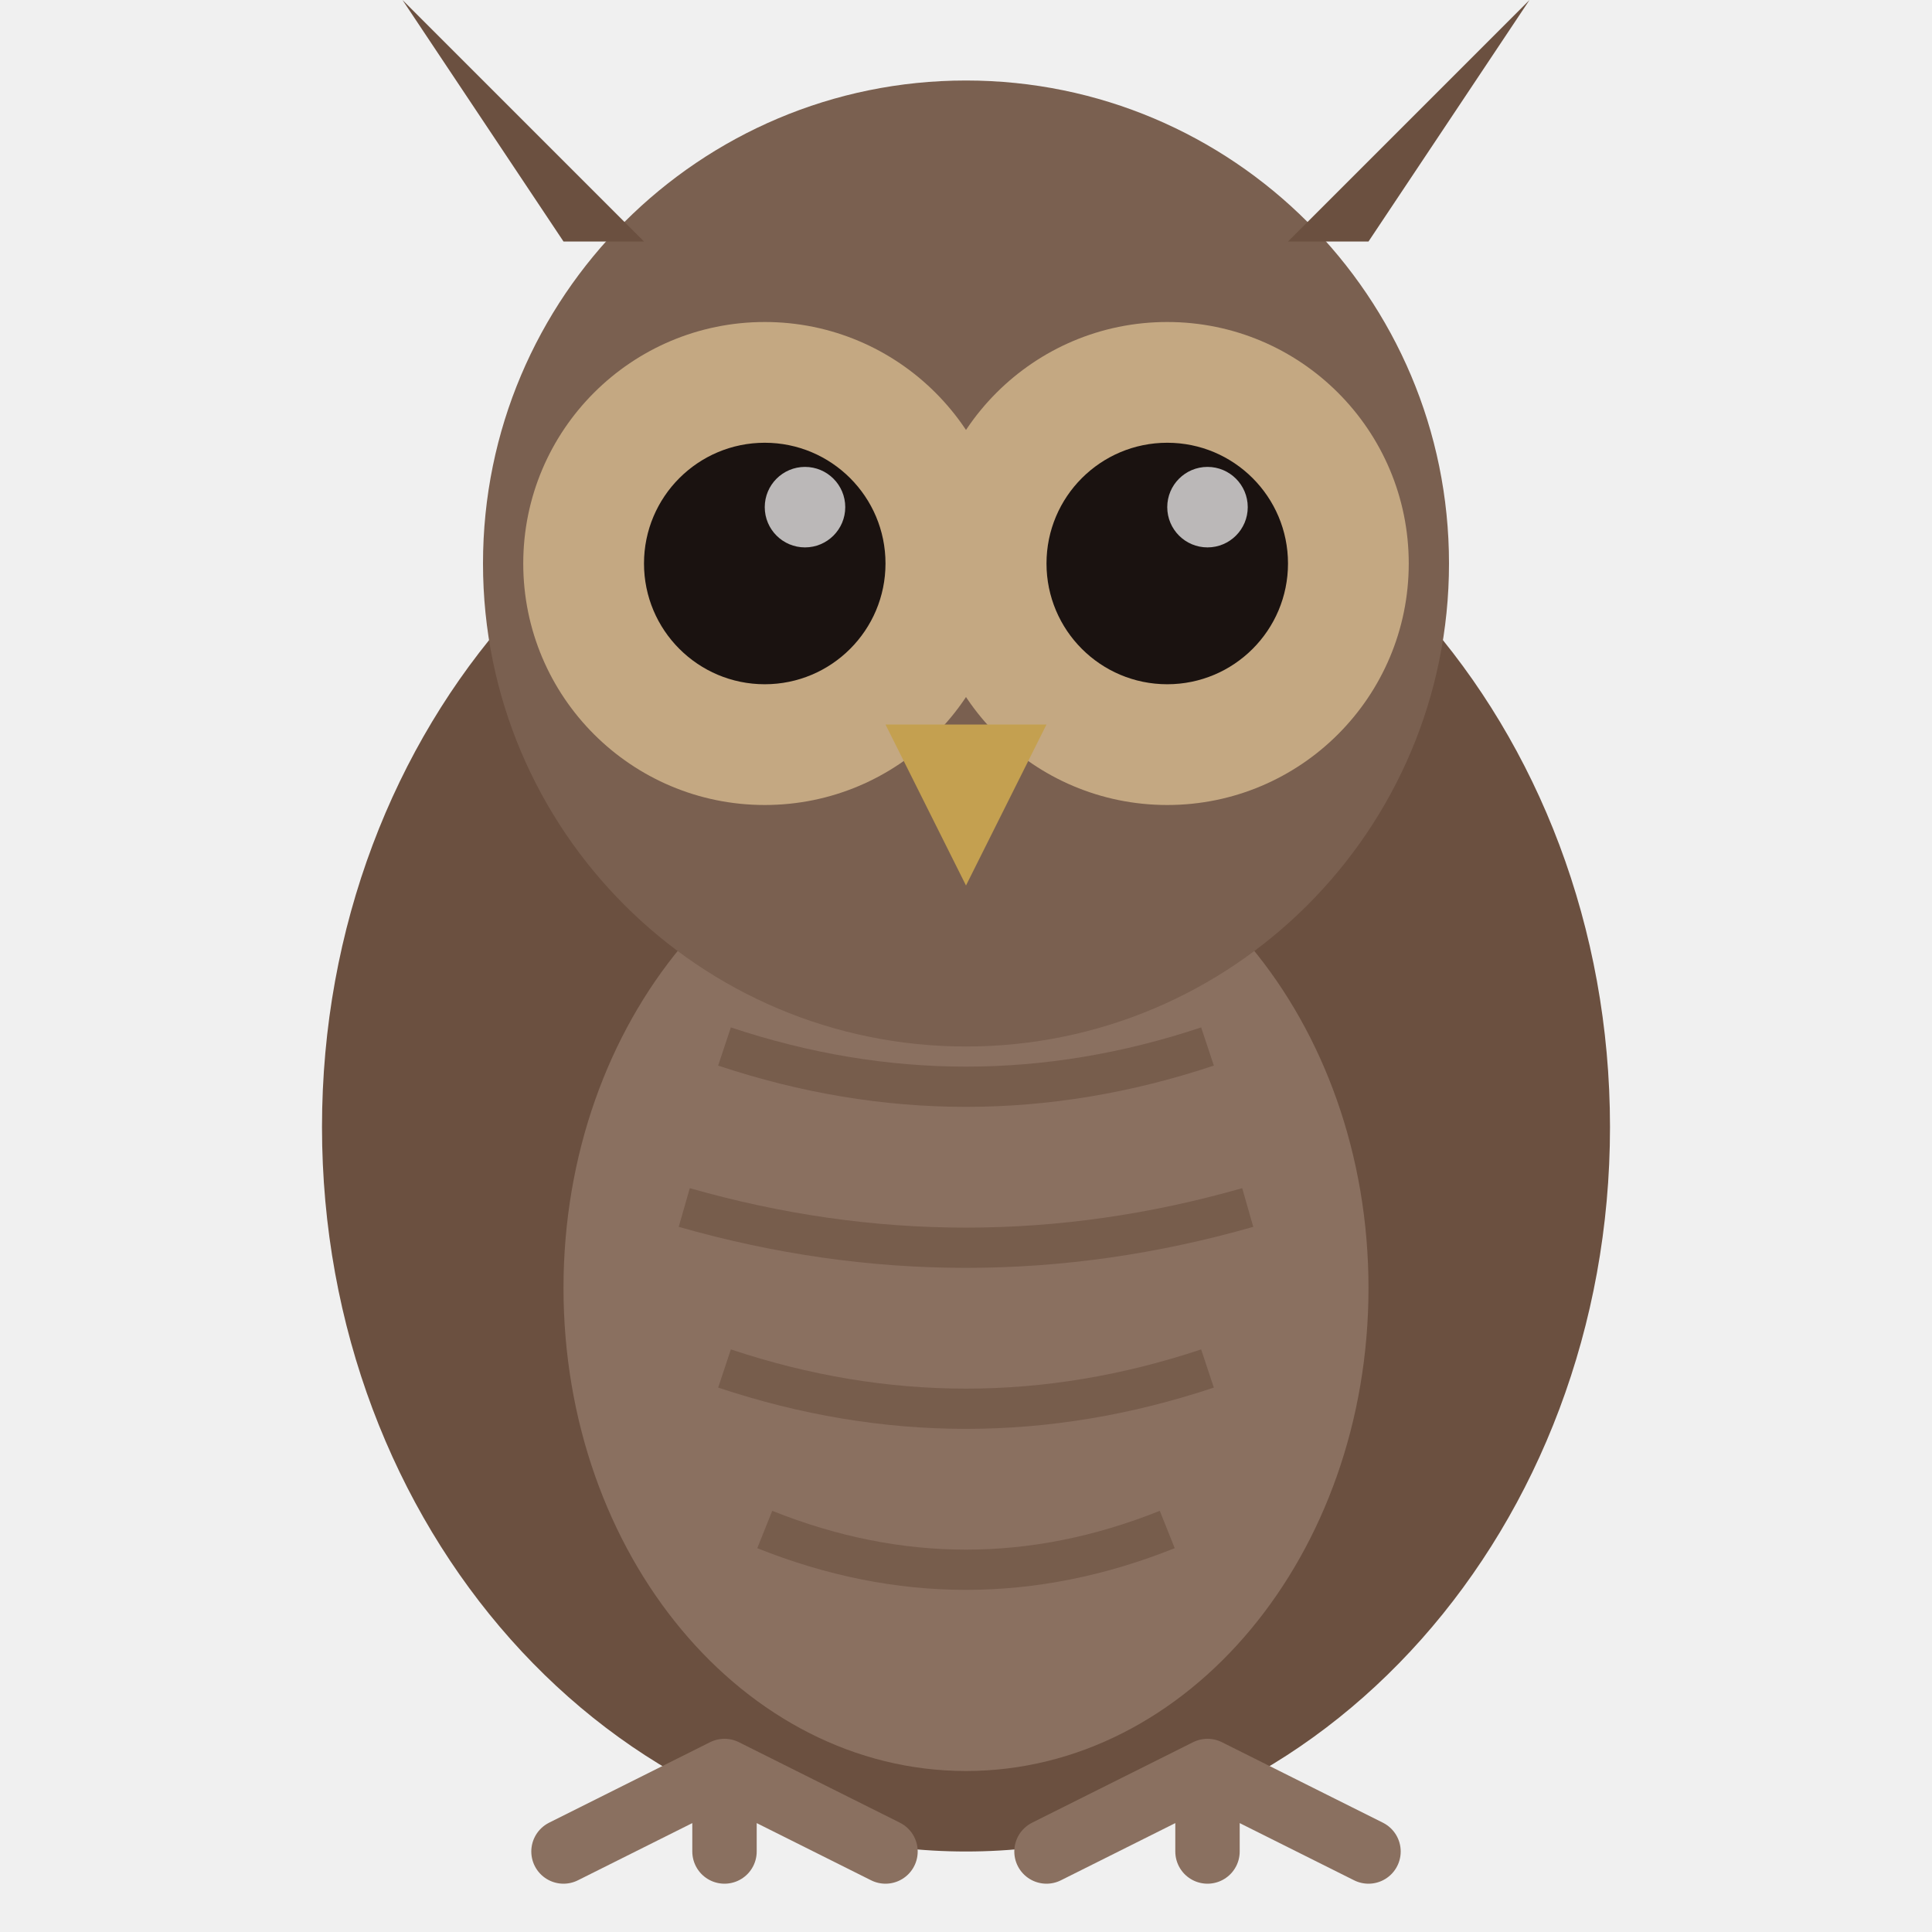
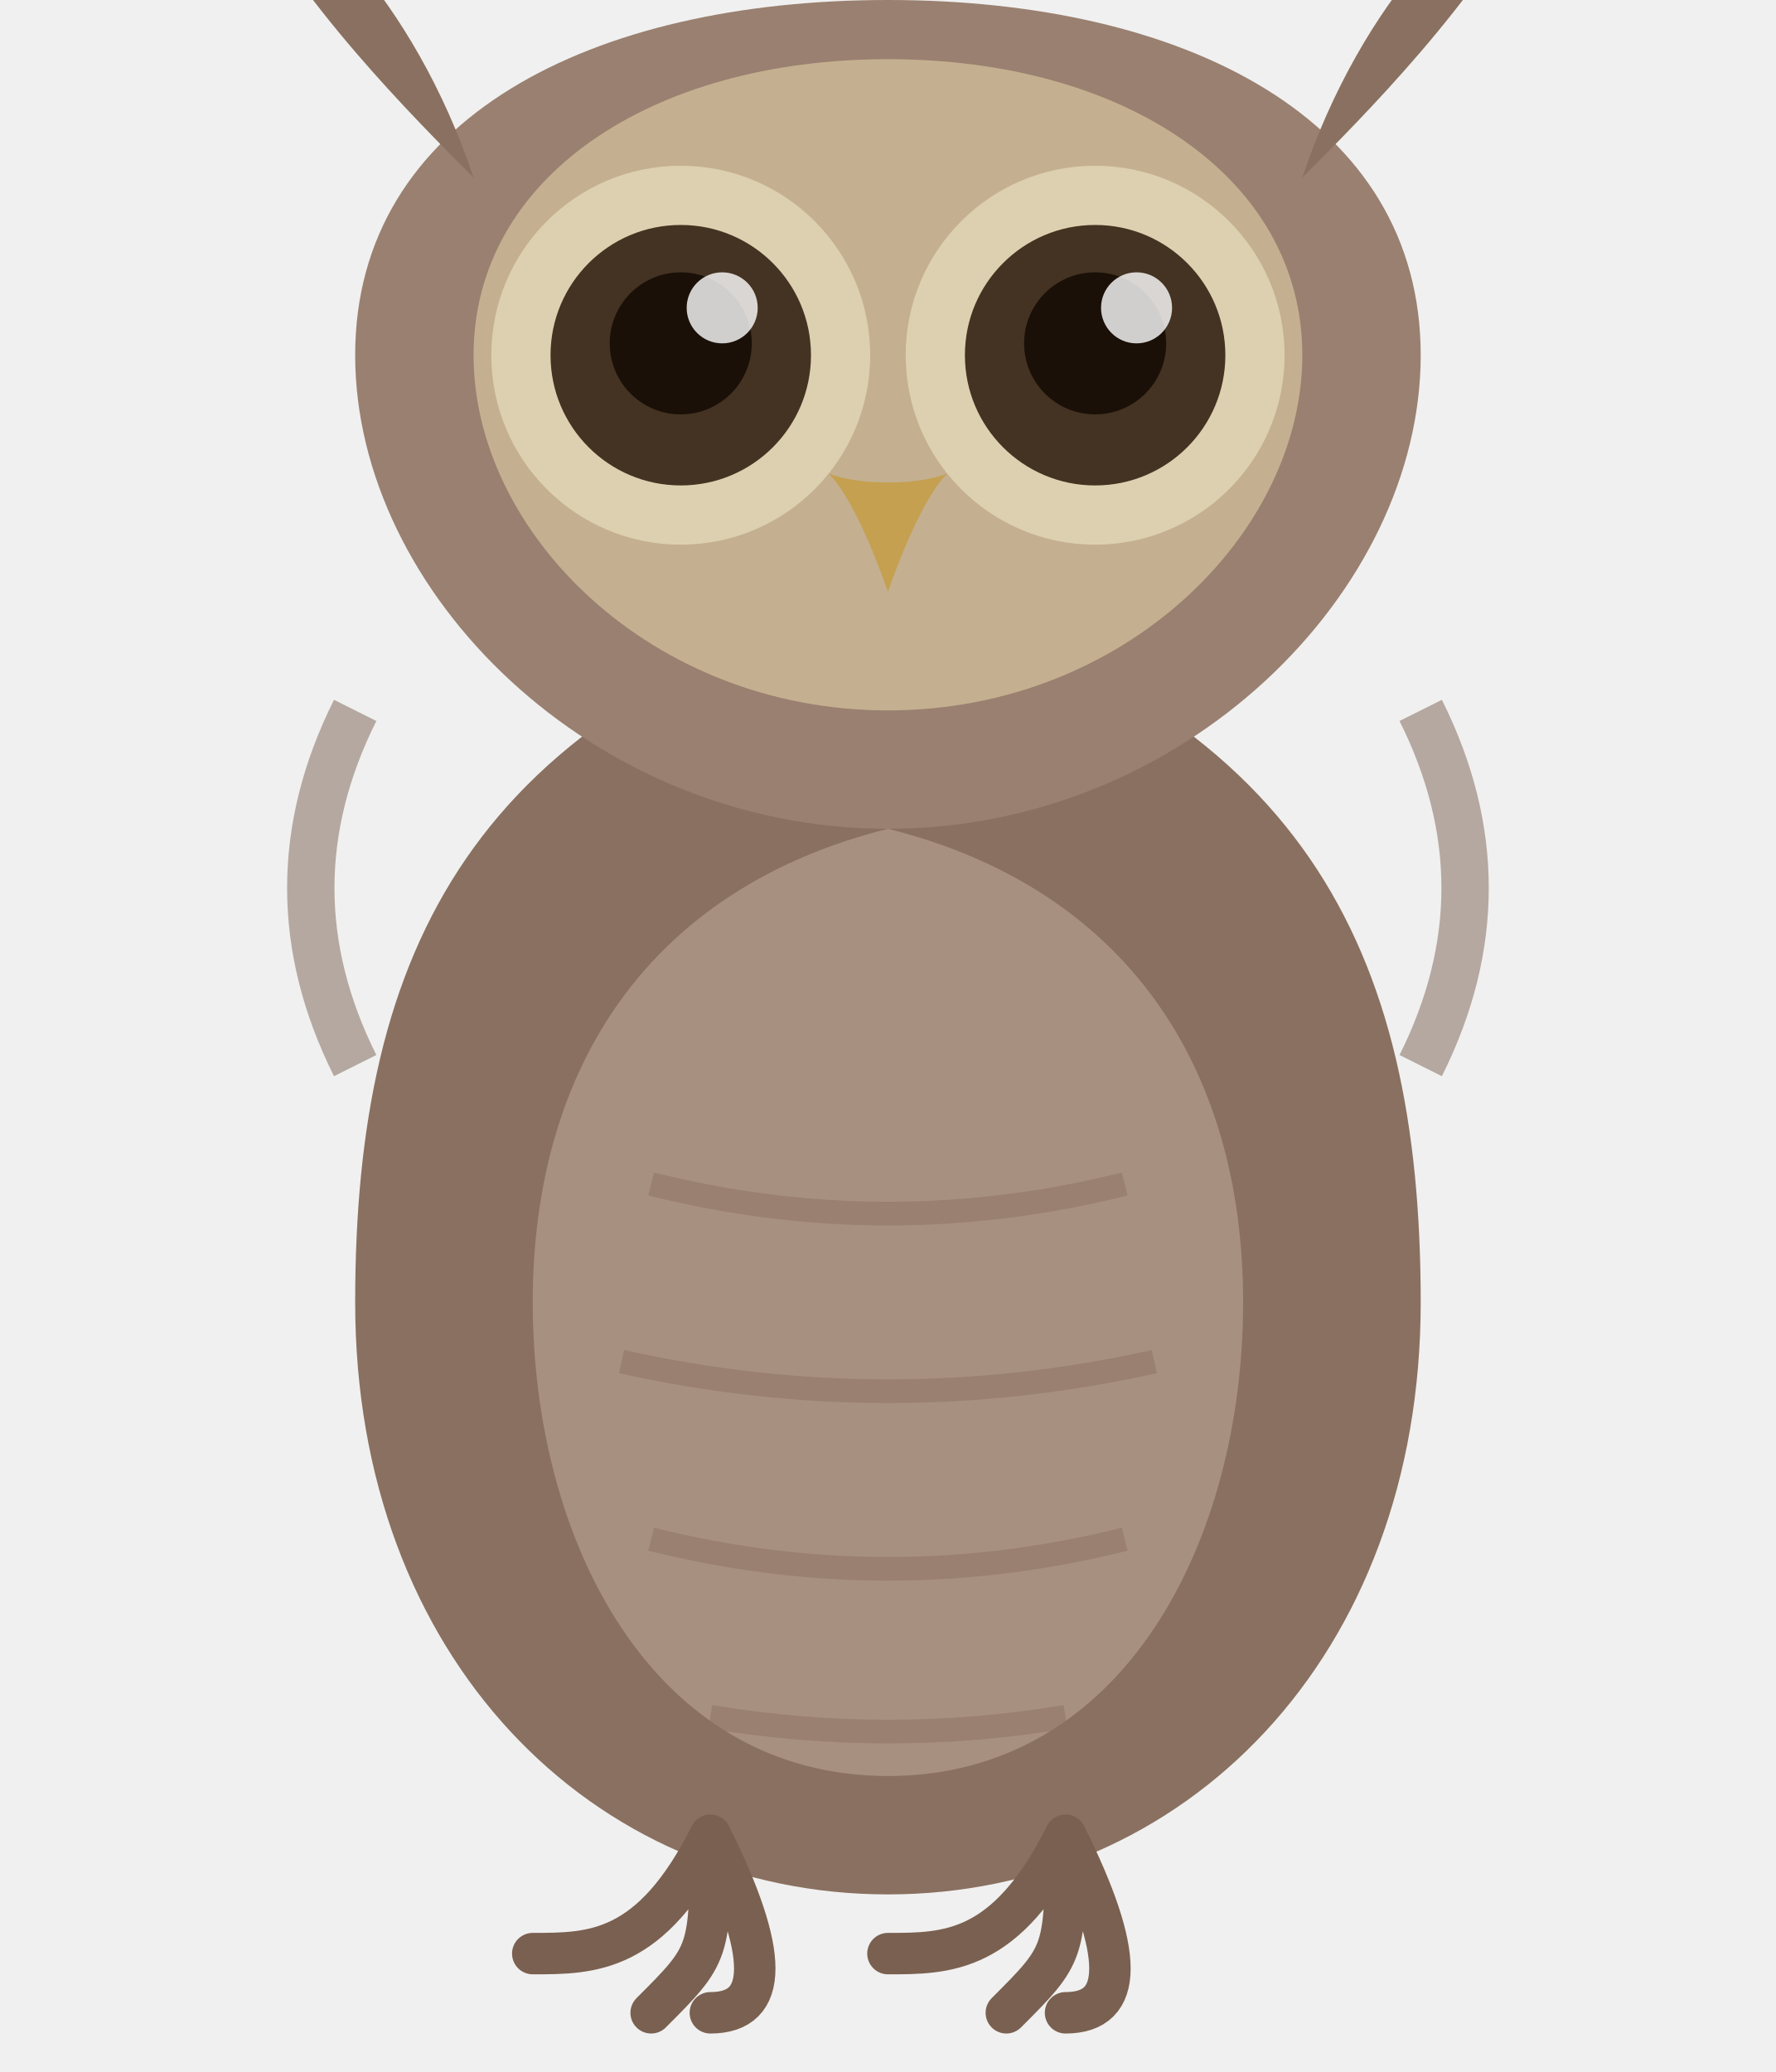
- <svg xmlns="http://www.w3.org/2000/svg" viewBox="0 0 24 24">
-   <ellipse cx="12" cy="14" rx="8" ry="9" fill="#6b5040" />
-   <ellipse cx="12" cy="16" rx="5" ry="6" fill="#8a7060" />
-   <path d="M9 13 Q12 14 15 13 M8.5 15 Q12 16 15.5 15 M9 17 Q12 18 15 17 M9.5 19 Q12 20 14.5 19" stroke="#6b5040" stroke-width="0.5" fill="none" opacity="0.6" />
-   <circle cx="12" cy="7" r="6" fill="#7a6050" />
-   <path d="M7 3 L5 0 L8 3" fill="#6b5040" />
-   <path d="M17 3 L19 0 L16 3" fill="#6b5040" />
-   <circle cx="9.5" cy="7" r="3" fill="#c4a882" />
-   <circle cx="14.5" cy="7" r="3" fill="#c4a882" />
-   <circle cx="9.5" cy="7" r="1.5" fill="#1a1210" />
-   <circle cx="14.5" cy="7" r="1.5" fill="#1a1210" />
-   <circle cx="10" cy="6.3" r="0.5" fill="#fff" opacity="0.7" />
-   <circle cx="15" cy="6.3" r="0.5" fill="#fff" opacity="0.7" />
-   <path d="M11 9 L12 11 L13 9" fill="#c4a050" />
-   <path d="M9 22 L7 23 M9 22 L9 23 M9 22 L11 23" stroke="#8a7060" stroke-width="0.8" fill="none" stroke-linecap="round" />
-   <path d="M15 22 L13 23 M15 22 L15 23 M15 22 L17 23" stroke="#8a7060" stroke-width="0.8" fill="none" stroke-linecap="round" />
+ <svg xmlns="http://www.w3.org/2000/svg" viewBox="0 0 30 35">
+   <path d="M15 32 C10 32, 6 28, 6 22 C6 16, 8 12, 15 10 C22 12, 24 16, 24 22 C24 28, 20 32, 15 32Z" fill="#8a7060" />
+   <path d="M15 30 C11 30, 9 26, 9 22 C9 18, 11 15, 15 14 C19 15, 21 18, 21 22 C21 26, 19 30, 15 30Z" fill="#a89080" />
+   <path d="M11 20 Q15 21 19 20" stroke="#8a7060" stroke-width="0.4" fill="none" opacity="0.5" />
+   <path d="M10.5 23 Q15 24 19.5 23" stroke="#8a7060" stroke-width="0.4" fill="none" opacity="0.5" />
+   <path d="M11 26 Q15 27 19 26" stroke="#8a7060" stroke-width="0.4" fill="none" opacity="0.5" />
+   <path d="M12 29 Q15 29.5 18 29" stroke="#8a7060" stroke-width="0.4" fill="none" opacity="0.5" />
+   <path d="M15 14 C10 14, 6 10, 6 6 C6 2, 10 0, 15 0 C20 0, 24 2, 24 6 C24 10, 20 14, 15 14Z" fill="#9a8070" />
+   <path d="M8 3 C7 0, 5 -2, 4 -2 C5 0, 7 2, 8 3Z" fill="#8a7060" />
+   <path d="M22 3 C23 0, 25 -2, 26 -2 C25 0, 23 2, 22 3Z" fill="#8a7060" />
+   <path d="M15 12 C11 12, 8 9, 8 6 C8 3, 11 1, 15 1 C19 1, 22 3, 22 6 C22 9, 19 12, 15 12Z" fill="#c4b090" />
+   <circle cx="11.5" cy="6" r="3.2" fill="#ddd0b0" />
+   <circle cx="18.5" cy="6" r="3.2" fill="#ddd0b0" />
+   <circle cx="11.5" cy="6" r="2.2" fill="#443322" />
+   <circle cx="18.5" cy="6" r="2.2" fill="#443322" />
+   <circle cx="11.5" cy="5.8" r="1.2" fill="#1a1008" />
+   <circle cx="18.5" cy="5.8" r="1.2" fill="#1a1008" />
+   <circle cx="12.2" cy="5.2" r="0.6" fill="#fff" opacity="0.8" />
+   <circle cx="19.2" cy="5.2" r="0.6" fill="#fff" opacity="0.8" />
+   <path d="M14 8 C14.5 8.5, 15 10, 15 10 C15 10, 15.5 8.5, 16 8 C15.5 8.2, 14.5 8.2, 14 8Z" fill="#c4a050" />
+   <path d="M6 18 C5 16, 5 14, 6 12" stroke="#7a6050" stroke-width="0.8" fill="none" opacity="0.5" />
+   <path d="M24 18 C25 16, 25 14, 24 12" stroke="#7a6050" stroke-width="0.8" fill="none" opacity="0.5" />
+   <path d="M12 31 C11 33, 10 33, 9 33 M12 31 C12 33, 12 33, 11 34 M12 31 C13 33, 13 34, 12 34" stroke="#7a6050" stroke-width="0.7" fill="none" stroke-linecap="round" />
+   <path d="M18 31 C17 33, 16 33, 15 33 M18 31 C18 33, 18 33, 17 34 M18 31 C19 33, 19 34, 18 34" stroke="#7a6050" stroke-width="0.7" fill="none" stroke-linecap="round" />
</svg>
